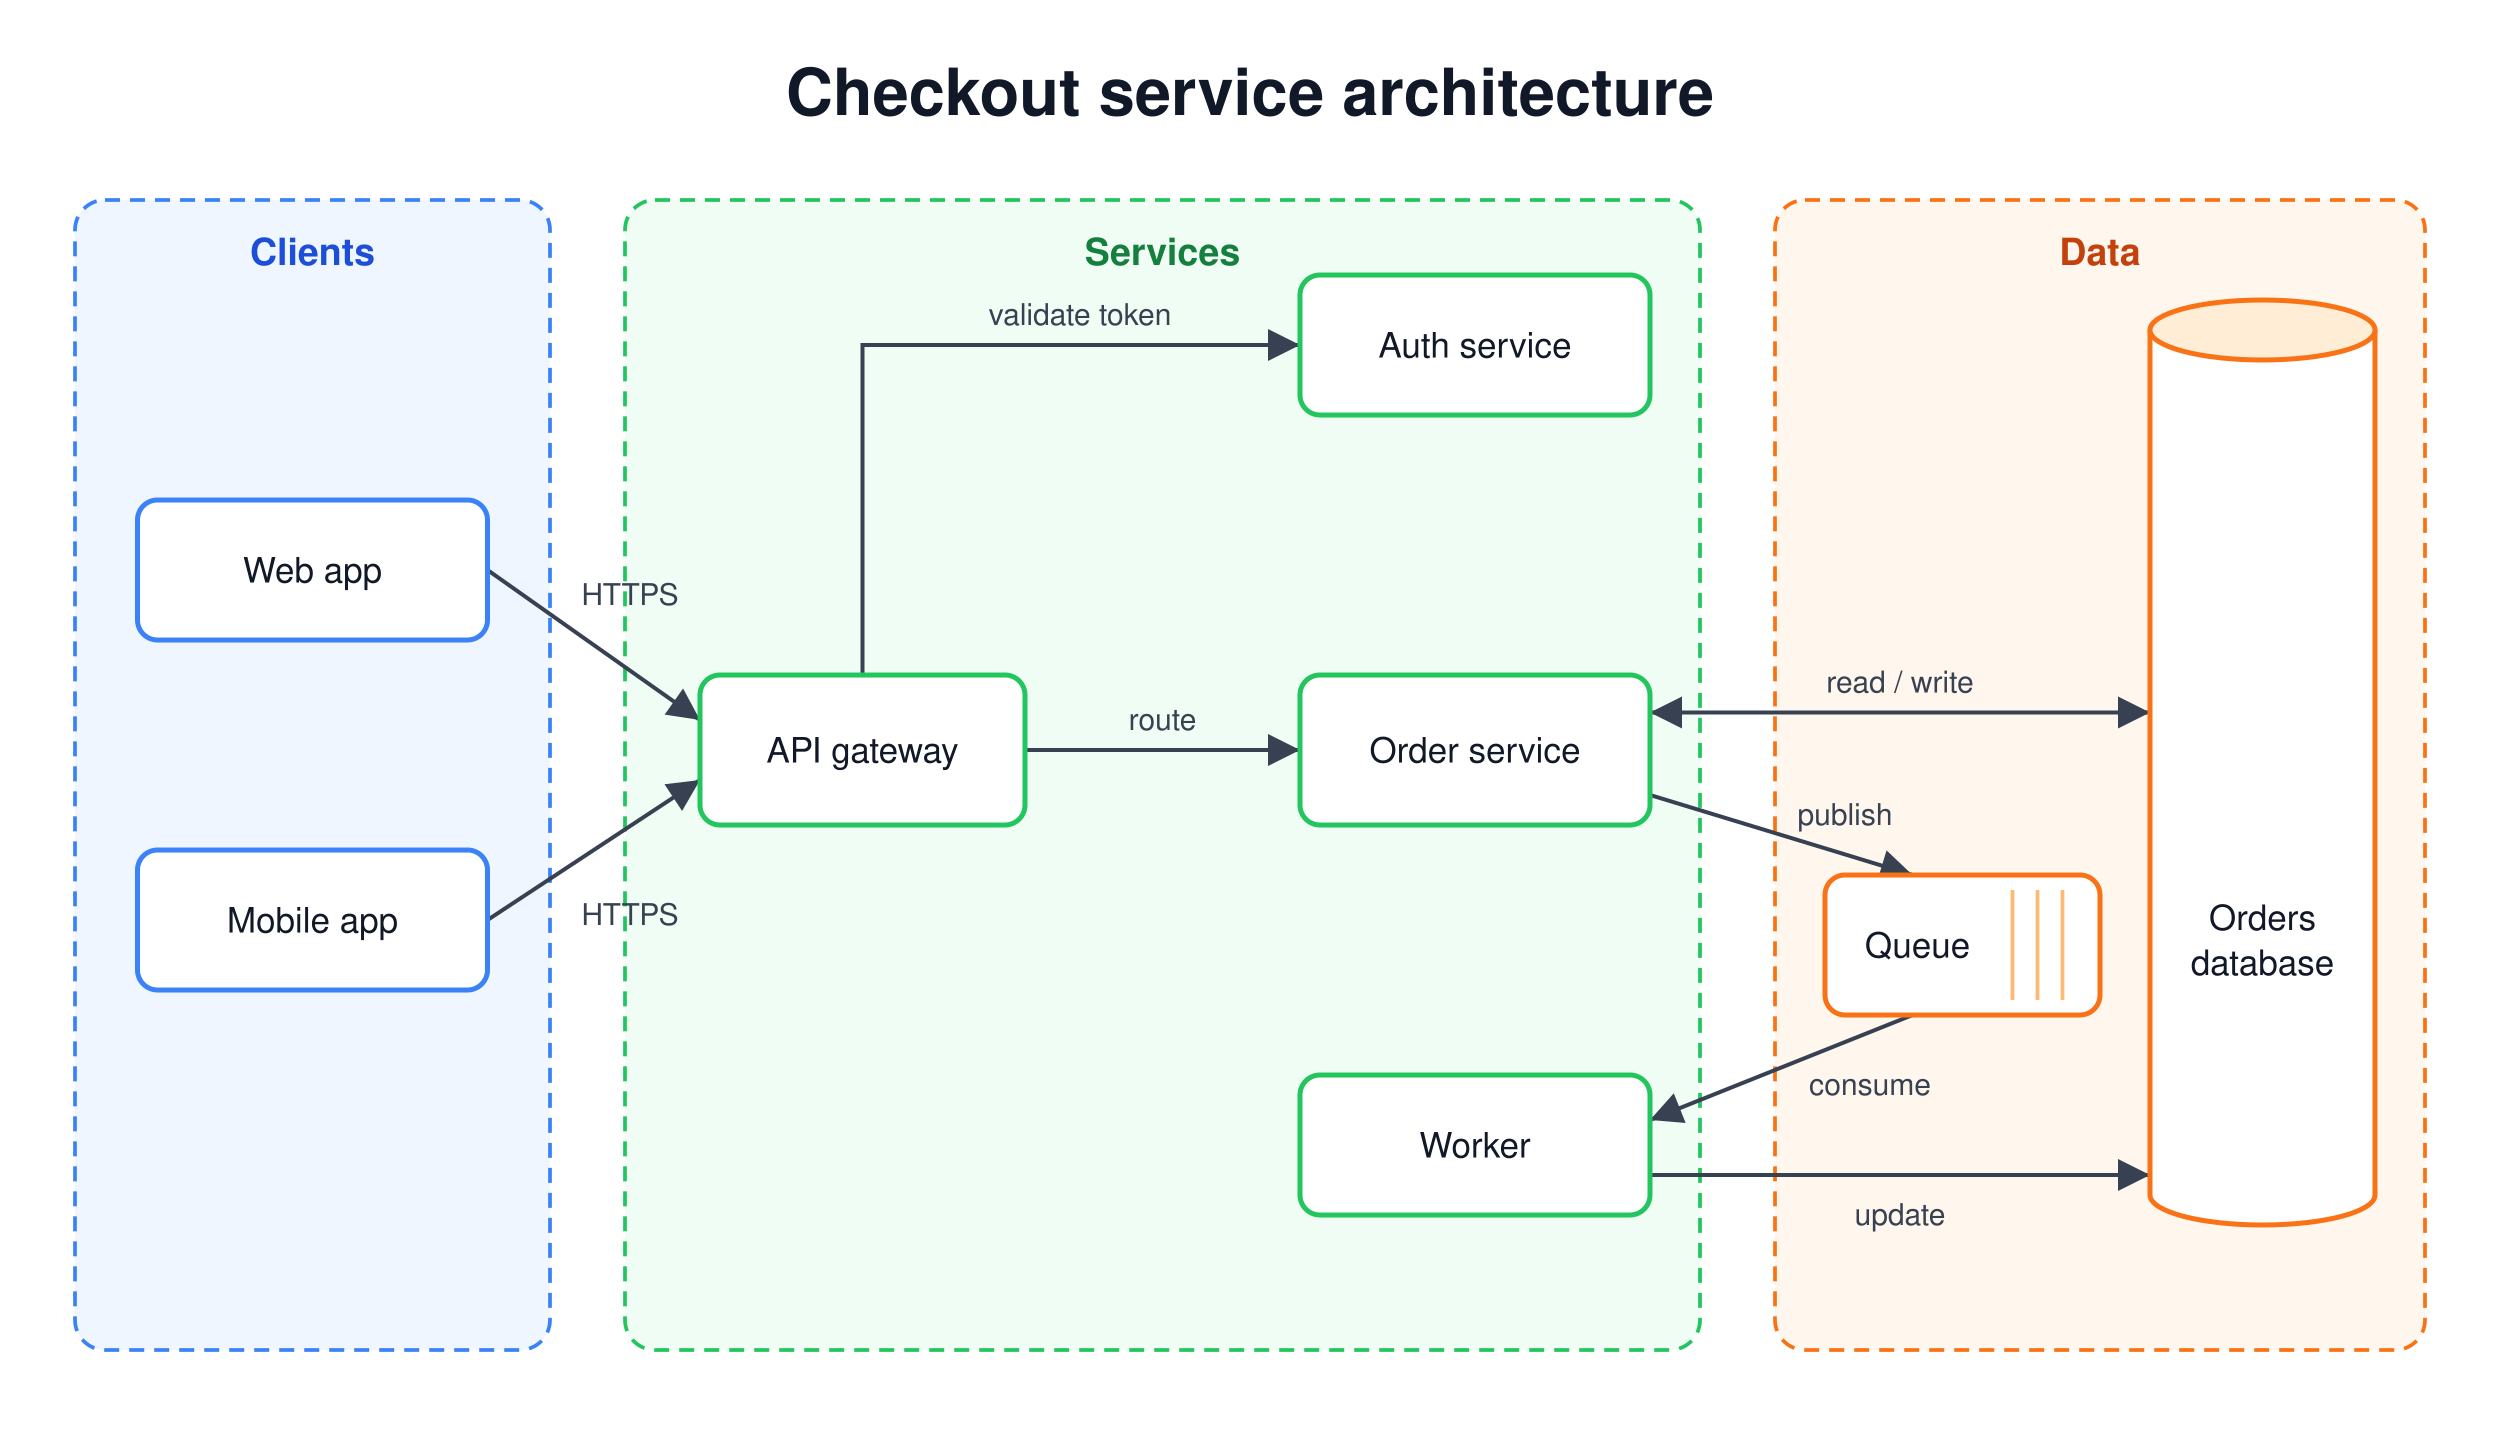
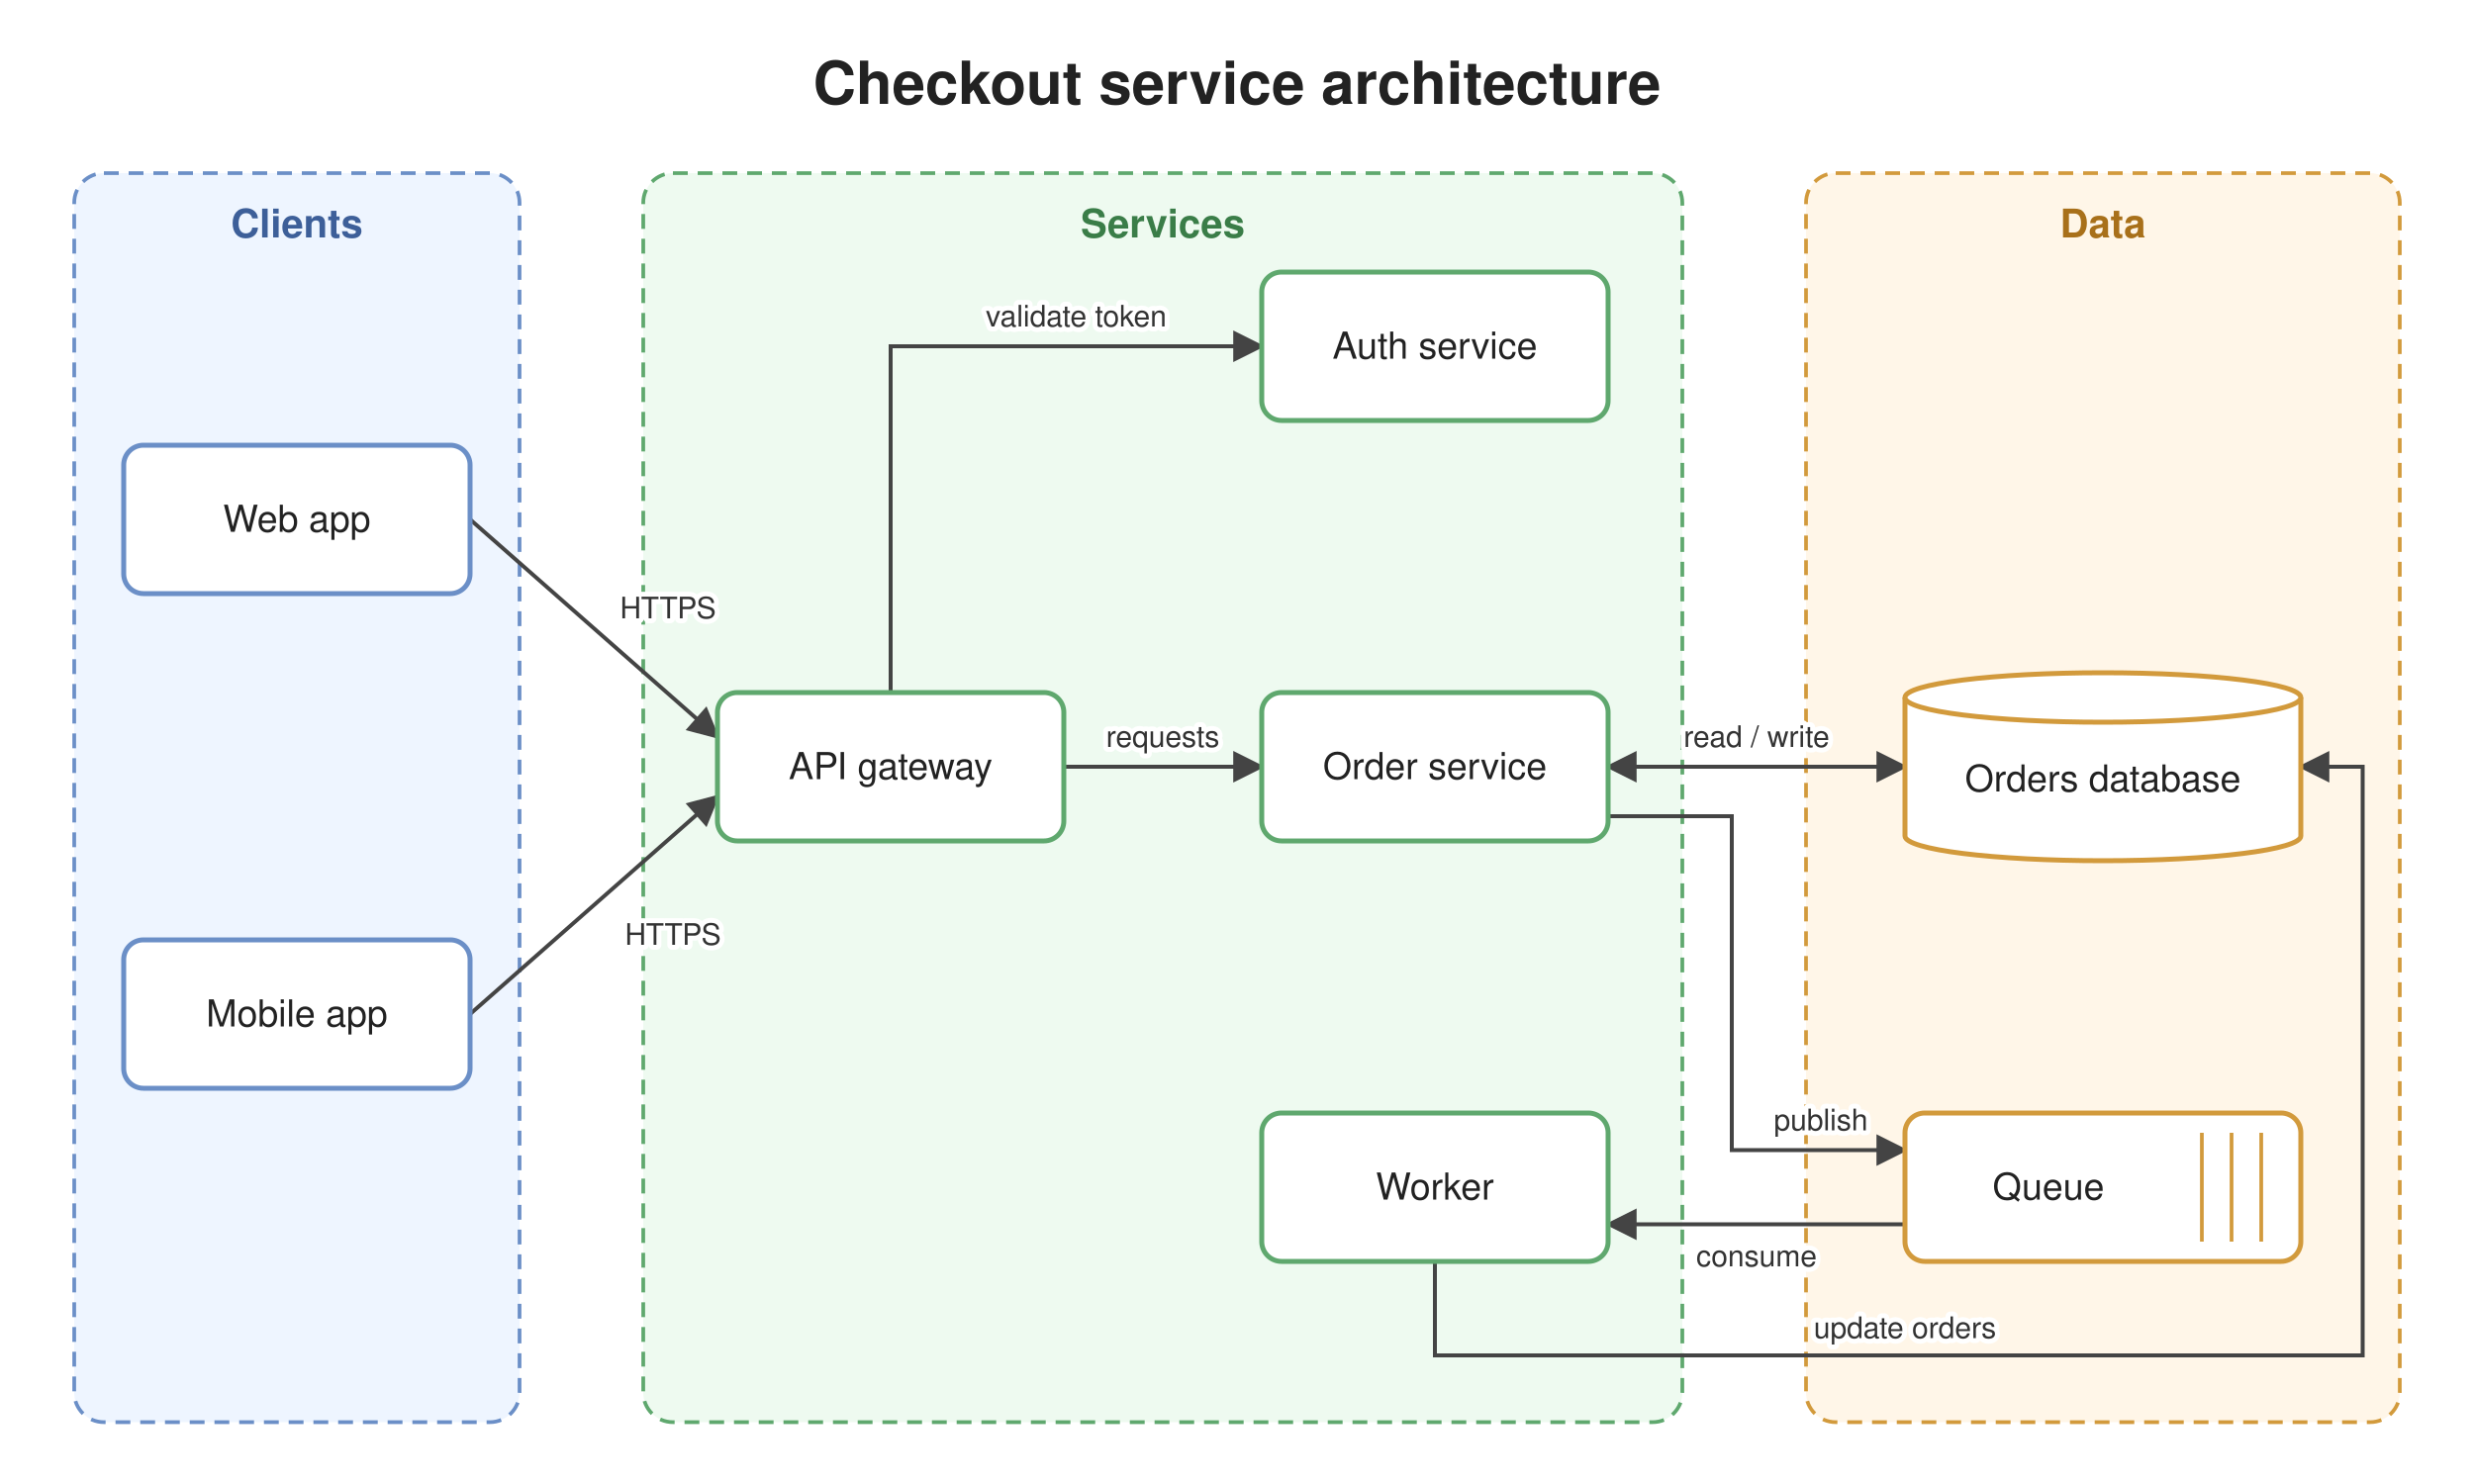
- <svg xmlns="http://www.w3.org/2000/svg" width="1000" height="580" viewBox="0 0 1000 580" font-family="Helvetica, Arial, sans-serif">
+ <svg xmlns="http://www.w3.org/2000/svg" width="1000" height="600" viewBox="0 0 1000 600" font-family="Helvetica, Arial, sans-serif">
  <defs>
-     <marker id="arrow" viewBox="0 0 10 10" refX="10" refY="5" markerWidth="8" markerHeight="8" orient="auto-start-reverse">
-       <path d="M0,0 L10,5 L0,10 z" fill="#374151" />
+     <marker id="arrow" viewBox="0 0 10 10" refX="9" refY="5" markerWidth="8" markerHeight="8" orient="auto-start-reverse">
+       <path d="M0,0 L10,5 L0,10 z" fill="#444" />
    </marker>
  </defs>
-   <rect width="1000" height="580" fill="#ffffff" />
-   <text x="500" y="46" text-anchor="middle" font-size="26" font-weight="bold" fill="#111827">Checkout service architecture</text>
+   <rect width="1000" height="600" fill="#ffffff" />
+   <text x="500" y="42" text-anchor="middle" font-size="24" font-weight="bold" fill="#222">Checkout service architecture</text>
  <g stroke-width="1.5" stroke-dasharray="6 4">
-     <rect x="30" y="80" width="190" height="460" rx="12" fill="#eff6ff" stroke="#3b82f6" />
-     <rect x="250" y="80" width="430" height="460" rx="12" fill="#f0fdf4" stroke="#22c55e" />
-     <rect x="710" y="80" width="260" height="460" rx="12" fill="#fff7ed" stroke="#f97316" />
+     <rect x="30" y="70" width="180" height="505" rx="12" fill="#eef5ff" stroke="#6b8fc7" />
+     <rect x="260" y="70" width="420" height="505" rx="12" fill="#eefaf0" stroke="#5fa86e" />
+     <rect x="730" y="70" width="240" height="505" rx="12" fill="#fff6e8" stroke="#d29a3c" />
  </g>
-   <g font-size="15" font-weight="bold" text-anchor="middle">
-     <text x="125" y="106" fill="#1d4ed8">Clients</text>
-     <text x="465" y="106" fill="#15803d">Services</text>
-     <text x="840" y="106" fill="#c2410c">Data</text>
+   <g font-size="16" font-weight="bold" text-anchor="middle">
+     <text x="120" y="96" fill="#3d5f99">Clients</text>
+     <text x="470" y="96" fill="#3a7d48">Services</text>
+     <text x="850" y="96" fill="#a8701a">Data</text>
  </g>
-   <g stroke="#374151" stroke-width="1.6" fill="none" marker-end="url(#arrow)">
-     <line x1="195" y1="228" x2="280" y2="288" />
-     <line x1="195" y1="368" x2="280" y2="312" />
-     <path d="M345,270 V138 H520" />
-     <line x1="410" y1="300" x2="520" y2="300" />
-     <line x1="660" y1="285" x2="860" y2="285" marker-start="url(#arrow)" />
-     <line x1="660" y1="318" x2="765" y2="350" />
-     <line x1="765" y1="406" x2="660" y2="448" />
-     <line x1="660" y1="470" x2="860" y2="470" />
+   <g fill="none" stroke="#444" stroke-width="1.6">
+     <path d="M190,210 L290,298" marker-end="url(#arrow)" />
+     <path d="M190,410 L290,322" marker-end="url(#arrow)" />
+     <path d="M360,280 L360,140 L510,140" marker-end="url(#arrow)" />
+     <path d="M430,310 L510,310" marker-end="url(#arrow)" />
+     <path d="M650,310 L770,310" marker-start="url(#arrow)" marker-end="url(#arrow)" />
+     <path d="M650,330 L700,330 L700,465 L770,465" marker-end="url(#arrow)" />
+     <path d="M770,495 L650,495" marker-end="url(#arrow)" />
+     <path d="M580,510 L580,548 L955,548 L955,310 L930,310" marker-end="url(#arrow)" />
  </g>
-   <g font-size="12" fill="#374151" text-anchor="middle">
-     <text x="252" y="242">HTTPS</text>
-     <text x="252" y="370">HTTPS</text>
-     <text x="432" y="130">validate token</text>
-     <text x="465" y="292">route</text>
-     <text x="760" y="277">read / write</text>
-     <text x="738" y="330">publish</text>
-     <text x="748" y="438">consume</text>
-     <text x="760" y="490">update</text>
+   <g font-size="12" fill="#333" text-anchor="middle" stroke="#fff" stroke-width="4" stroke-linejoin="round" paint-order="stroke">
+     <text x="270" y="250">HTTPS</text>
+     <text x="272" y="382">HTTPS</text>
+     <text x="435" y="132">validate token</text>
+     <text x="470" y="302">requests</text>
+     <text x="710" y="302">read / write</text>
+     <text x="736" y="457">publish</text>
+     <text x="710" y="512">consume</text>
+     <text x="770" y="541">update orders</text>
  </g>
-   <g font-size="14" text-anchor="middle" fill="#111827">
-     <rect x="55" y="200" width="140" height="56" rx="8" fill="#ffffff" stroke="#3b82f6" stroke-width="2" />
-     <text x="125" y="233">Web app</text>
-     <rect x="55" y="340" width="140" height="56" rx="8" fill="#ffffff" stroke="#3b82f6" stroke-width="2" />
-     <text x="125" y="373">Mobile app</text>
-     <rect x="280" y="270" width="130" height="60" rx="8" fill="#ffffff" stroke="#22c55e" stroke-width="2" />
-     <text x="345" y="305">API gateway</text>
-     <rect x="520" y="110" width="140" height="56" rx="8" fill="#ffffff" stroke="#22c55e" stroke-width="2" />
-     <text x="590" y="143">Auth service</text>
-     <rect x="520" y="270" width="140" height="60" rx="8" fill="#ffffff" stroke="#22c55e" stroke-width="2" />
-     <text x="590" y="305">Order service</text>
-     <rect x="520" y="430" width="140" height="56" rx="8" fill="#ffffff" stroke="#22c55e" stroke-width="2" />
-     <text x="590" y="463">Worker</text>
-     <rect x="730" y="350" width="110" height="56" rx="8" fill="#ffffff" stroke="#f97316" stroke-width="2" />
-     <g stroke="#fdba74" stroke-width="1.5">
-       <line x1="805" y1="356" x2="805" y2="400" />
-       <line x1="815" y1="356" x2="815" y2="400" />
-       <line x1="825" y1="356" x2="825" y2="400" />
+   <g font-size="15" text-anchor="middle" fill="#222">
+     <rect x="50" y="180" width="140" height="60" rx="8" fill="#fff" stroke="#6b8fc7" stroke-width="2" />
+     <text x="120" y="215">Web app</text>
+     <rect x="50" y="380" width="140" height="60" rx="8" fill="#fff" stroke="#6b8fc7" stroke-width="2" />
+     <text x="120" y="415">Mobile app</text>
+     <rect x="290" y="280" width="140" height="60" rx="8" fill="#fff" stroke="#5fa86e" stroke-width="2" />
+     <text x="360" y="315">API gateway</text>
+     <rect x="510" y="110" width="140" height="60" rx="8" fill="#fff" stroke="#5fa86e" stroke-width="2" />
+     <text x="580" y="145">Auth service</text>
+     <rect x="510" y="280" width="140" height="60" rx="8" fill="#fff" stroke="#5fa86e" stroke-width="2" />
+     <text x="580" y="315">Order service</text>
+     <rect x="510" y="450" width="140" height="60" rx="8" fill="#fff" stroke="#5fa86e" stroke-width="2" />
+     <text x="580" y="485">Worker</text>
+     <path d="M770,282 L770,338 A80,10 0 0 0 930,338 L930,282" fill="#fff" stroke="#d29a3c" stroke-width="2" />
+     <ellipse cx="850" cy="282" rx="80" ry="10" fill="#fff" stroke="#d29a3c" stroke-width="2" />
+     <text x="850" y="320">Orders database</text>
+     <rect x="770" y="450" width="160" height="60" rx="8" fill="#fff" stroke="#d29a3c" stroke-width="2" />
+     <g stroke="#d29a3c" stroke-width="1.5">
+       <line x1="890" y1="458" x2="890" y2="502" />
+       <line x1="902" y1="458" x2="902" y2="502" />
+       <line x1="914" y1="458" x2="914" y2="502" />
    </g>
-     <text x="767" y="383">Queue</text>
-     <path d="M860,132 V478 A45,12 0 0 0 950,478 V132" fill="#ffffff" stroke="#f97316" stroke-width="2" />
-     <ellipse cx="905" cy="132" rx="45" ry="12" fill="#ffedd5" stroke="#f97316" stroke-width="2" />
-     <text x="905" y="372">Orders</text>
-     <text x="905" y="390">database</text>
+     <text x="828" y="485">Queue</text>
  </g>
</svg>
